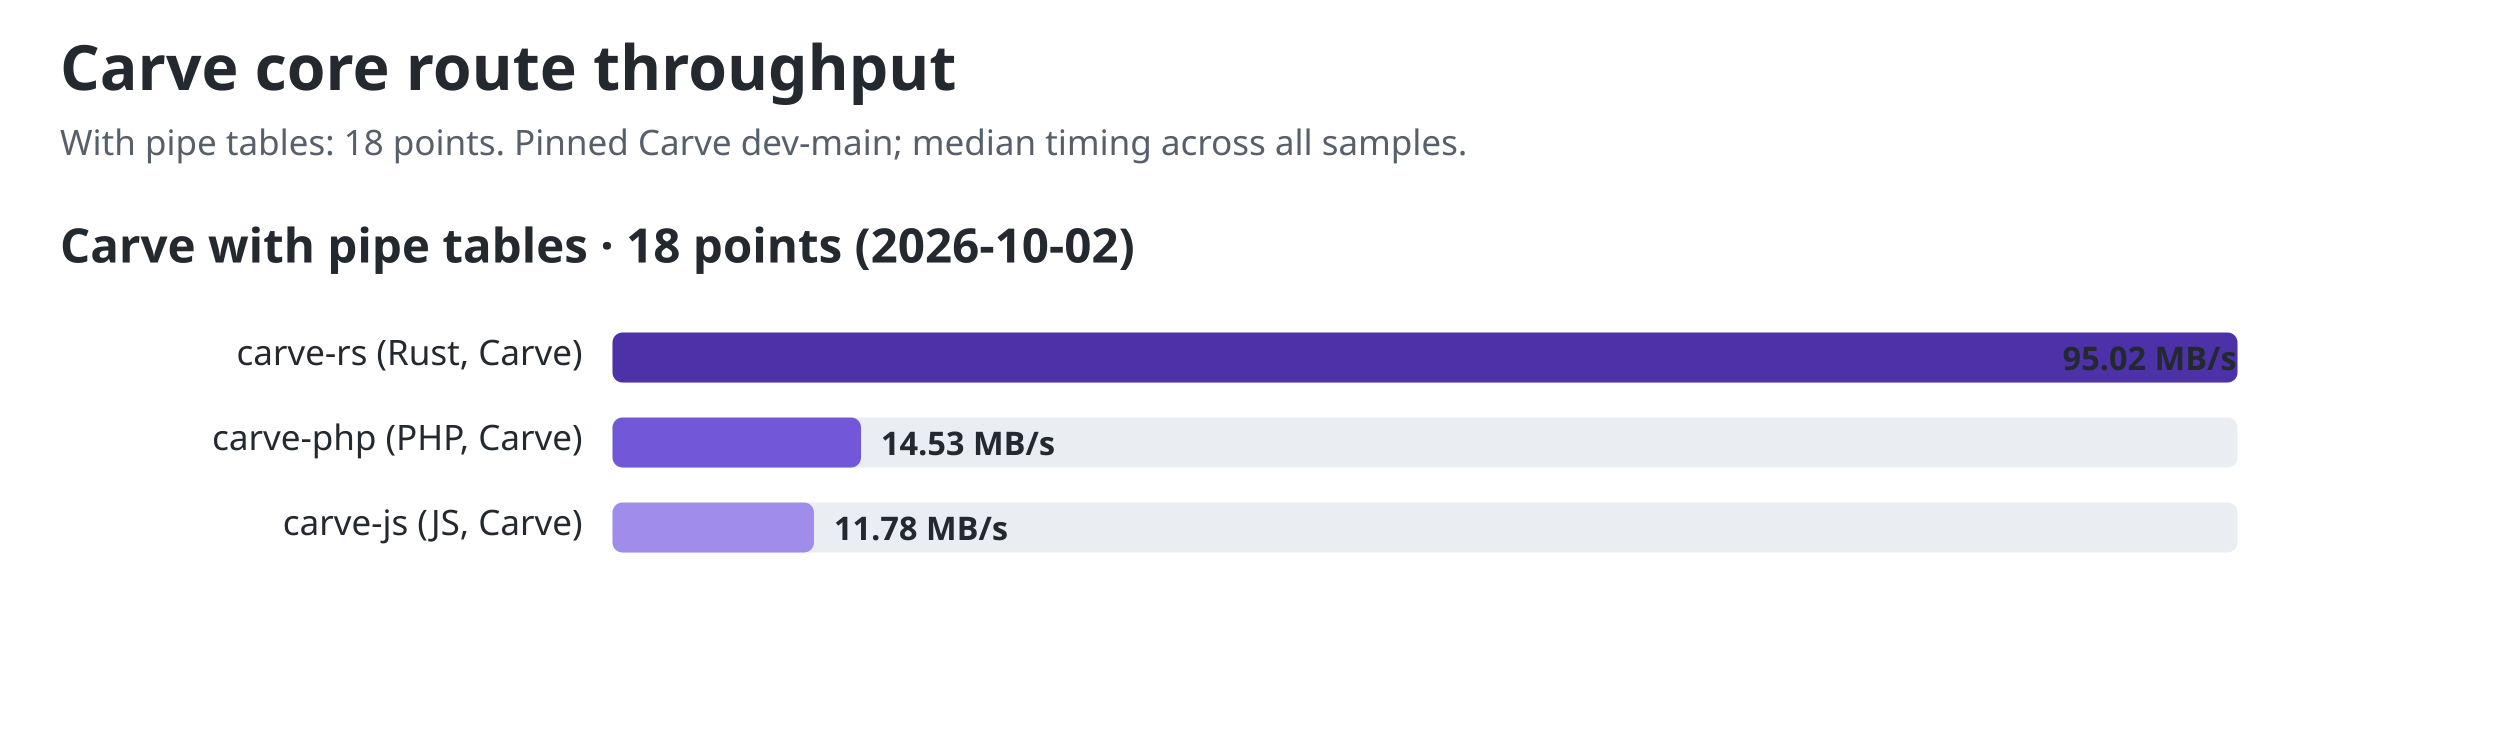
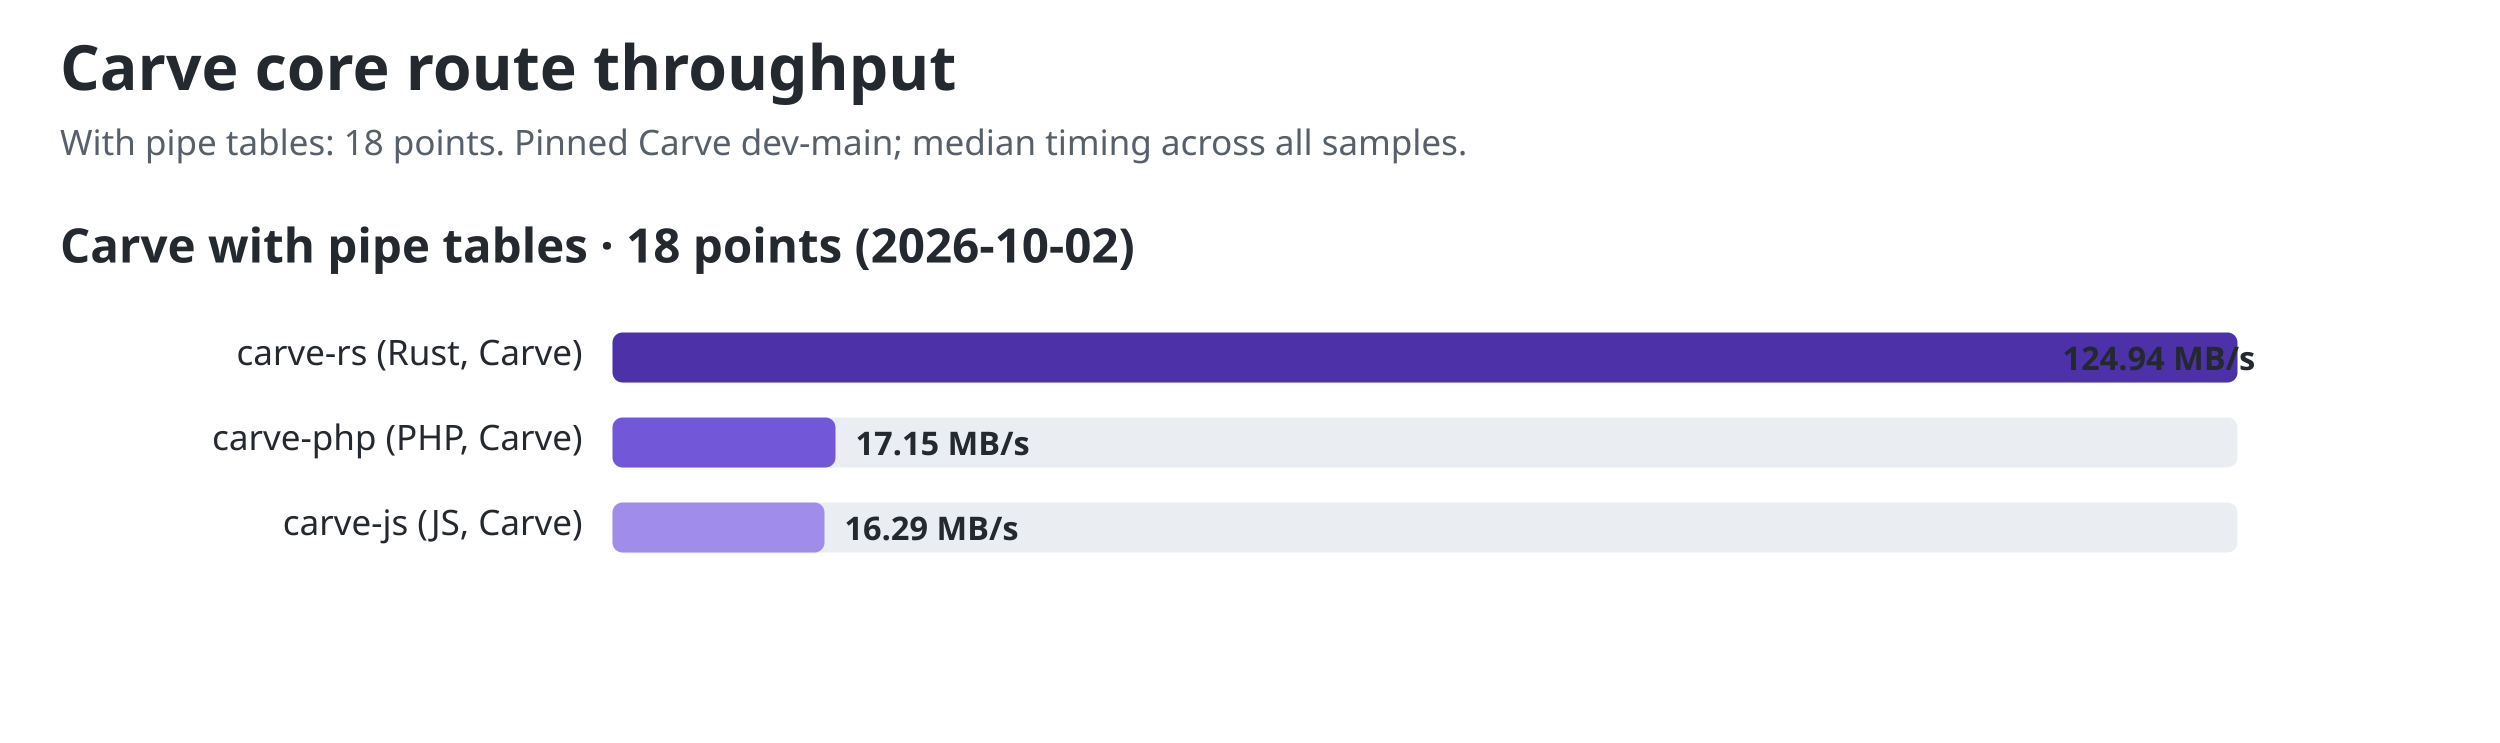
<svg xmlns="http://www.w3.org/2000/svg" width="1000" height="297" viewBox="0 0 1000 297" role="img" aria-labelledby="title desc">
  <style>text{font-family:ui-sans-serif,system-ui,sans-serif;fill:#24292f}.title{font-size:25px;font-weight:700}.sub{font-size:14px;fill:#57606a}.group{font-size:19px;font-weight:650}.label{font-size:14px}.value{font-size:13px;font-weight:650;fill:#24292f}.track{fill:#eaeef2}@media(prefers-color-scheme:dark){text,.value{fill:#f0f6fc}.sub{fill:#8c959f}.track{fill:#30363d}}</style>
  <text id="chart-title" class="title" x="24" y="36">Carve core route throughput</text>
  <text class="sub" x="24" y="62">With pipe tables: 18 points. Pinned Carve dev-main; median timing across all samples.</text>
  <text class="group" x="24" y="105">Carve with pipe tables · 18 points (2026-10-02)</text>
  <text class="label" x="233" y="146" text-anchor="end">carve-rs (Rust, Carve)</text>
  <rect class="track" x="245" y="133" width="650" height="20" rx="4" />
  <rect x="245" y="133" width="650.0" height="20" rx="4" fill="#4c31a8" />
-   <text class="value" x="825" y="148">95.02 MB/s</text>
+   <text class="value" x="825" y="148">124.94 MB/s</text>
  <text class="label" x="233" y="180" text-anchor="end">carve-php (PHP, Carve)</text>
  <rect class="track" x="245" y="167" width="650" height="20" rx="4" />
-   <rect x="245" y="167" width="99.4" height="20" rx="4" fill="#7357d9" />
-   <text class="value" x="352.362" y="182">14.53 MB/s</text>
+   <rect x="245" y="167" width="89.2" height="20" rx="4" fill="#7357d9" />
+   <text class="value" x="342.208" y="182">17.15 MB/s</text>
  <text class="label" x="233" y="214" text-anchor="end">carve-js (JS, Carve)</text>
  <rect class="track" x="245" y="201" width="650" height="20" rx="4" />
-   <rect x="245" y="201" width="80.6" height="20" rx="4" fill="#a08ceb" />
-   <text class="value" x="333.568" y="216">11.78 MB/s</text>
+   <rect x="245" y="201" width="84.8" height="20" rx="4" fill="#a08ceb" />
+   <text class="value" x="337.771" y="216">16.29 MB/s</text>
</svg>
